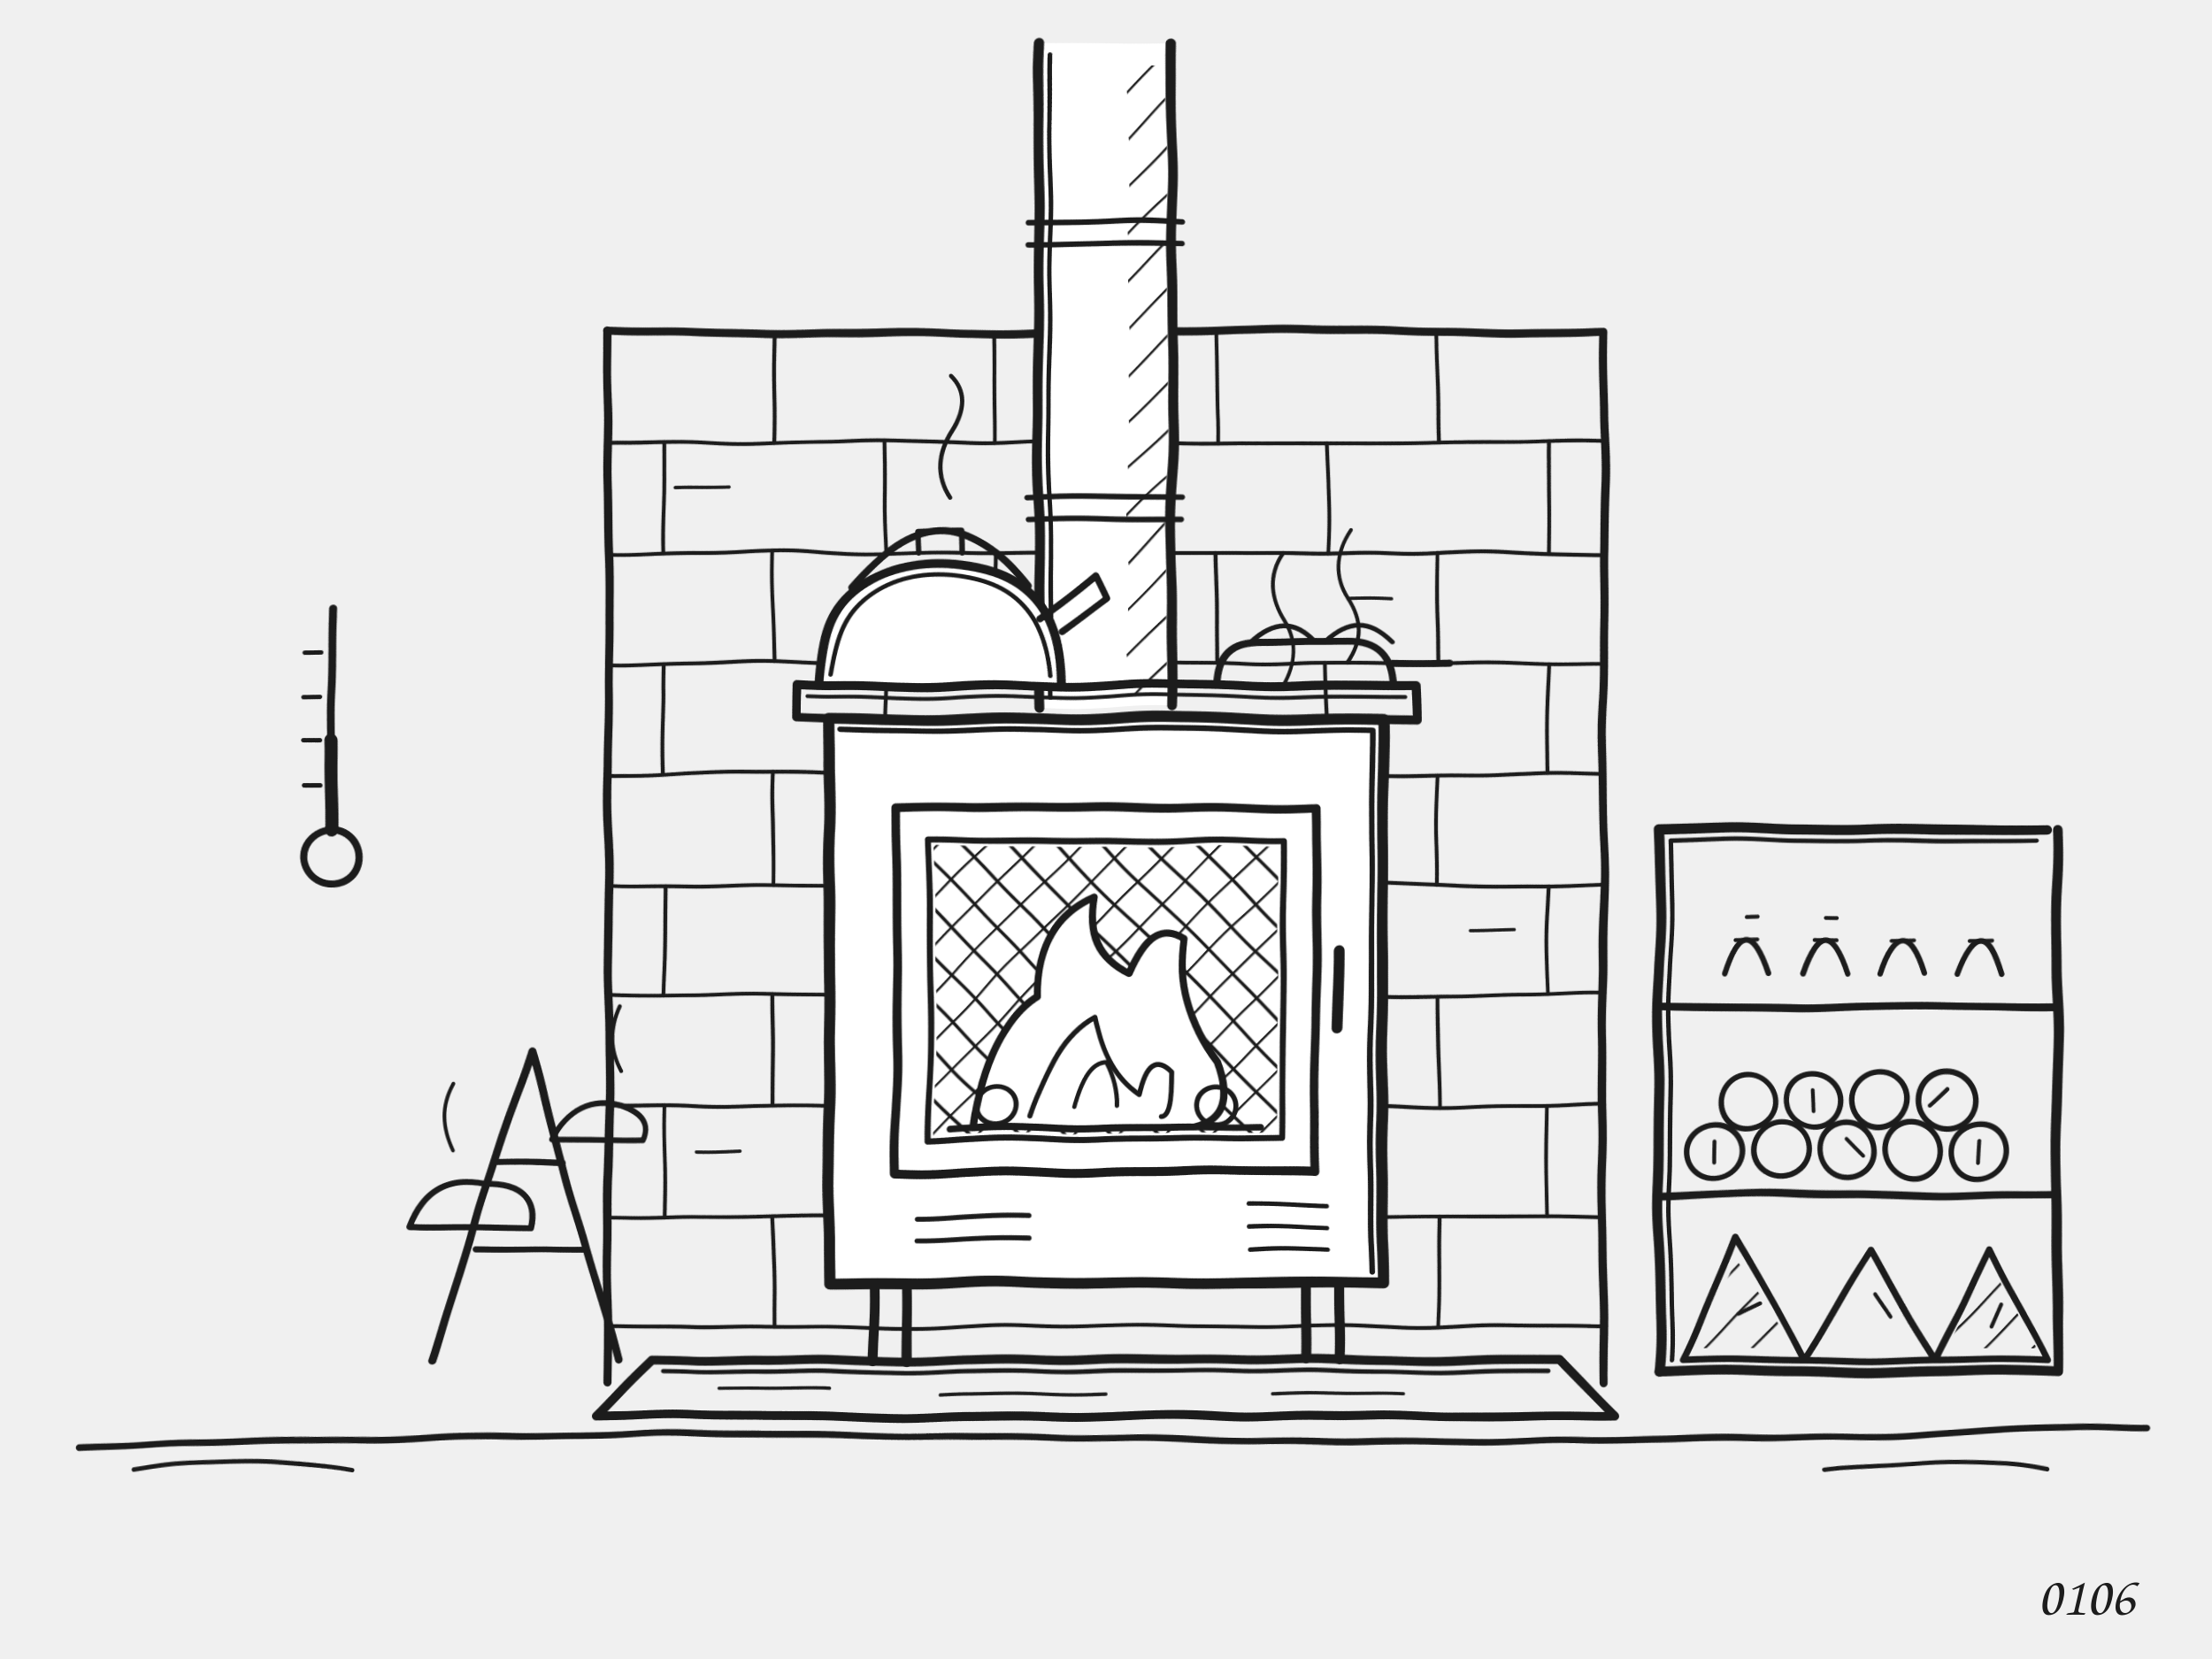
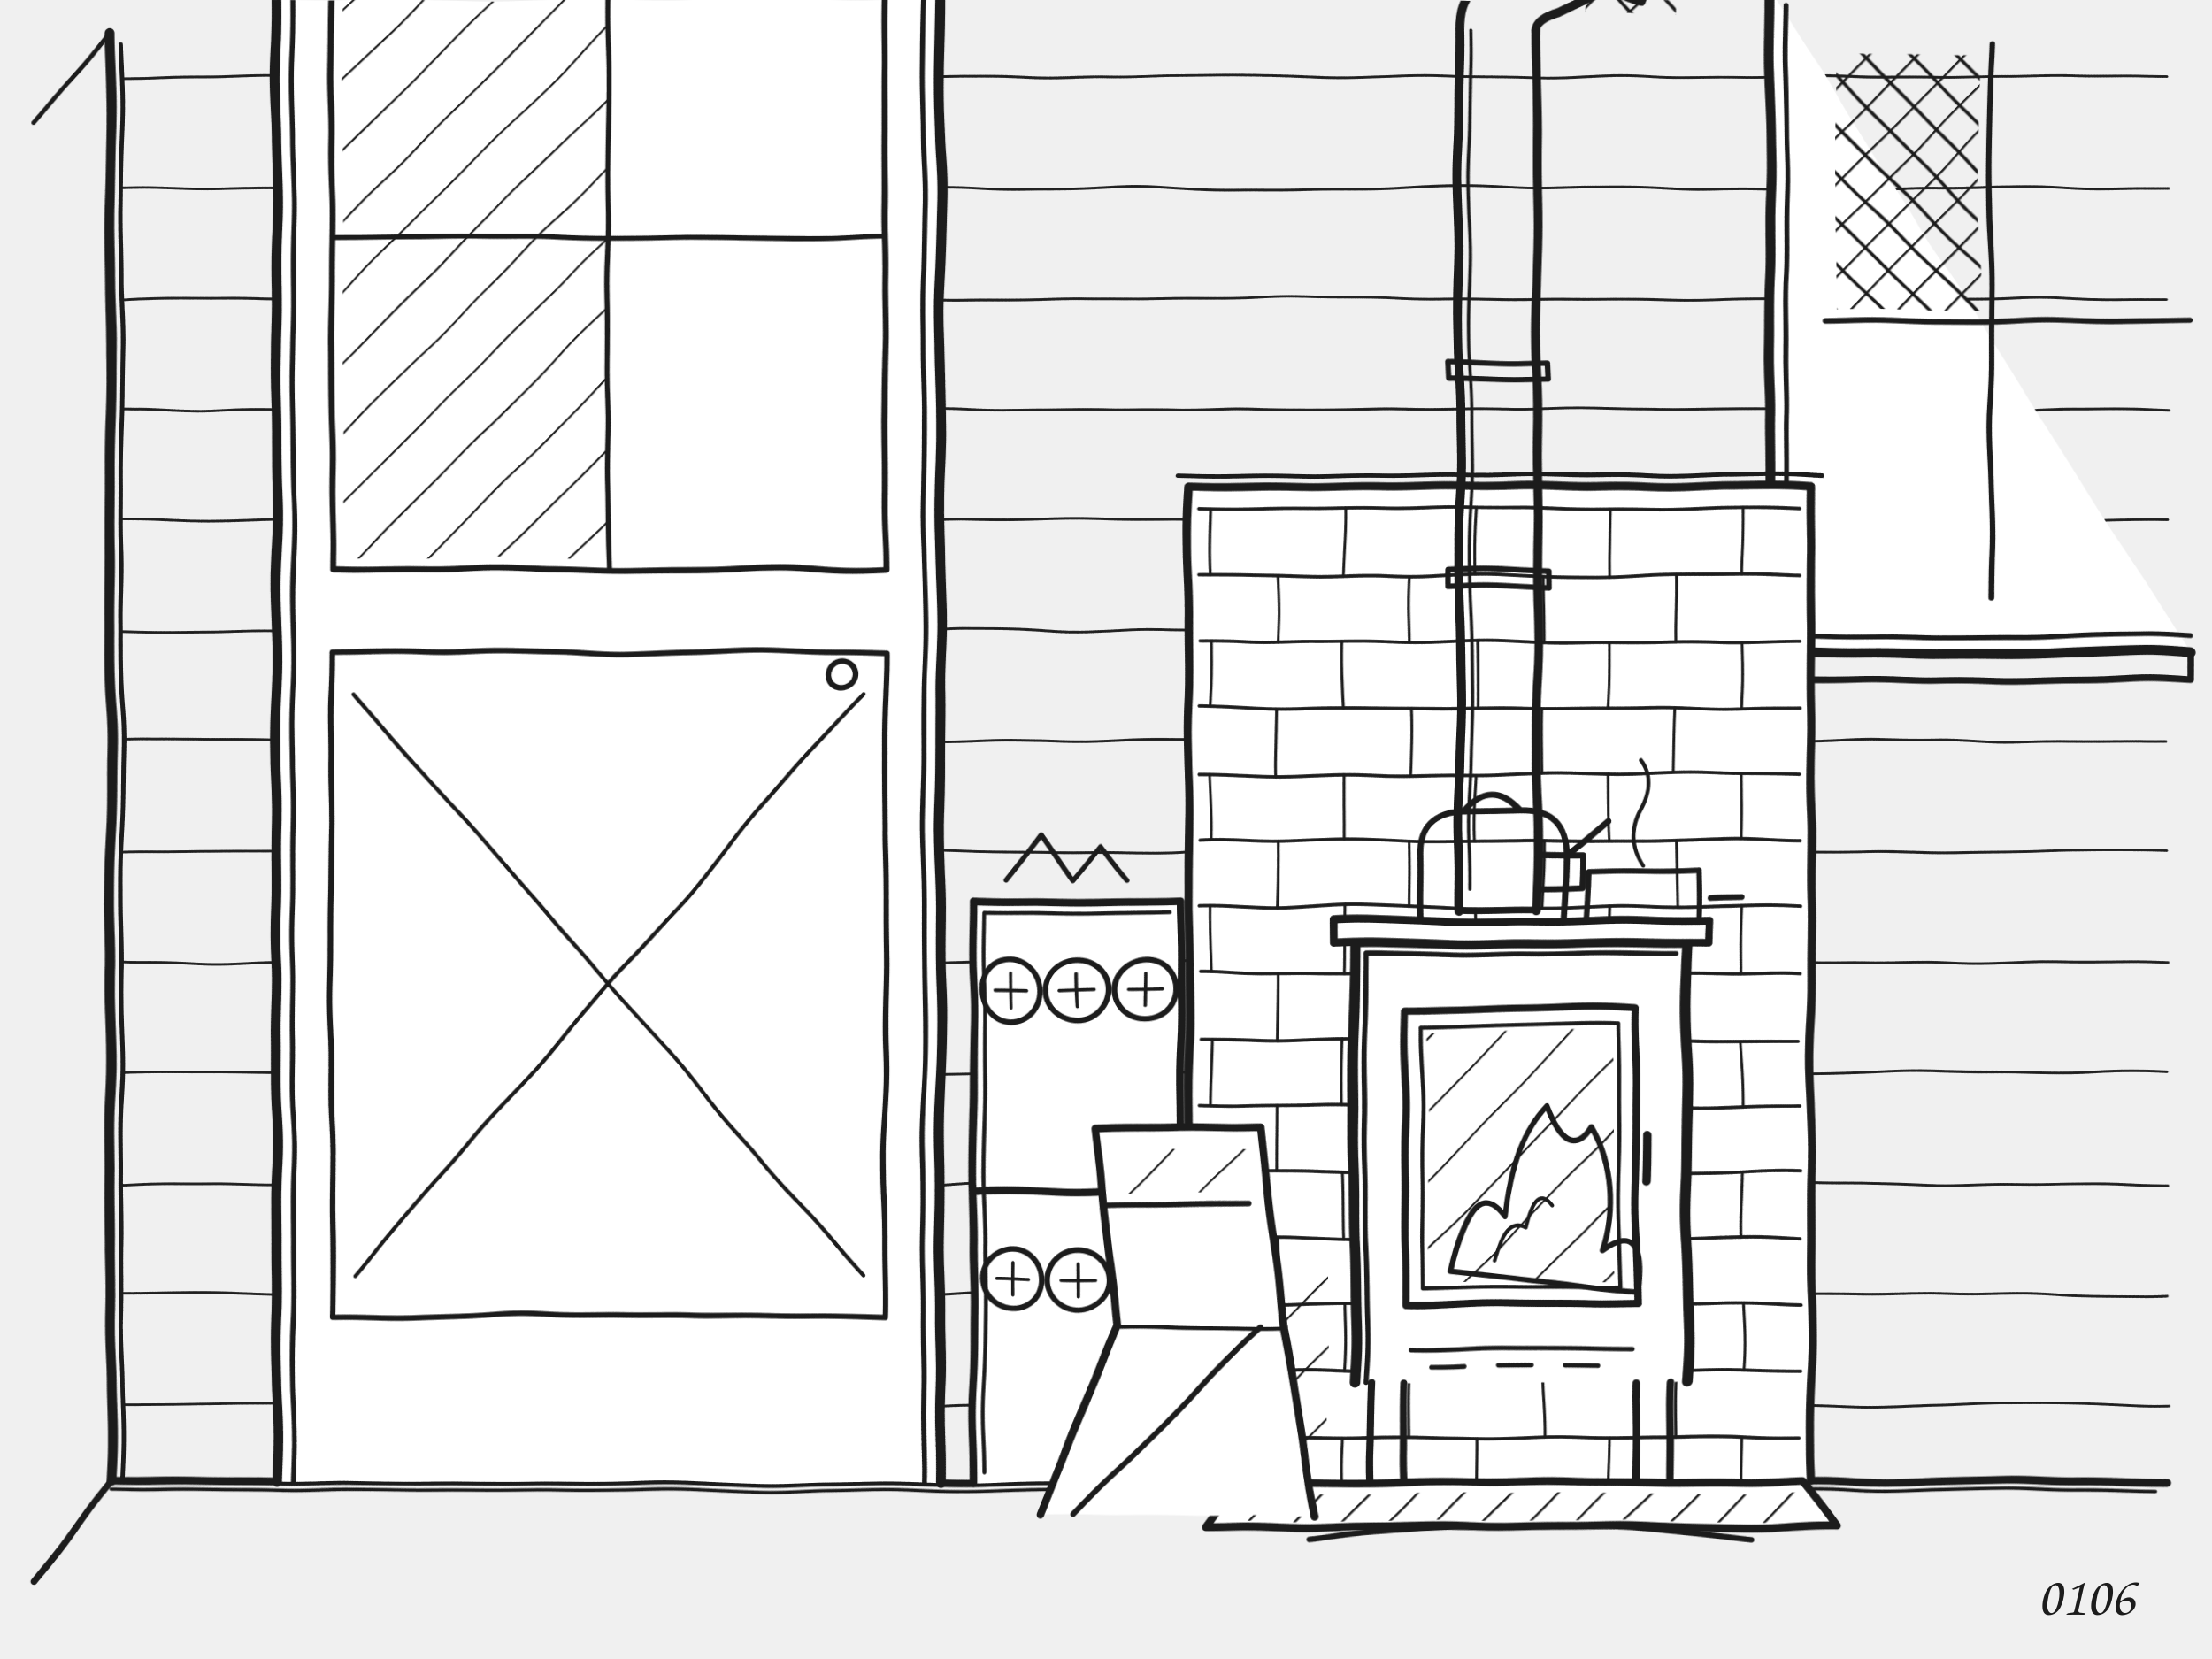
<svg xmlns="http://www.w3.org/2000/svg" viewBox="0 0 400 300" width="400" height="300">
  <defs>
    <filter id="m0106-rough" x="-5%" y="-5%" width="110%" height="110%">
      <feTurbulence type="fractalNoise" baseFrequency="0.04" numOctaves="2" seed="7" result="n" />
      <feDisplacementMap in="SourceGraphic" in2="n" scale="1.6" xChannelSelector="R" yChannelSelector="G" />
    </filter>
    <pattern id="m0106-hatch" width="6" height="6" patternUnits="userSpaceOnUse" patternTransform="rotate(45)">
      <line x1="0" y1="0" x2="0" y2="6" stroke="#1c1c1c" stroke-width="0.8" />
    </pattern>
    <pattern id="m0106-hatch2" width="6" height="6" patternUnits="userSpaceOnUse" patternTransform="rotate(45)">
      <line x1="0" y1="0" x2="0" y2="6" stroke="#1c1c1c" stroke-width="0.8" />
      <line x1="0" y1="3" x2="6" y2="3" stroke="#1c1c1c" stroke-width="0.6" />
    </pattern>
+     <pattern id="m0106-hatchl" width="9" height="9" patternUnits="userSpaceOnUse" patternTransform="rotate(45)">
+       <line x1="0" y1="0" x2="0" y2="9" stroke="#1c1c1c" stroke-width="0.7" />
+     </pattern>
  </defs>
  <g filter="url(#m0106-rough)" stroke="#1c1c1c" fill="none" stroke-linecap="round" stroke-linejoin="round">
-     <path d="M14 262 Q120 258 200 260 T388 258" stroke-width="1.2" />
-     <path d="M110 60 H290 V250" stroke-width="1.5" />
-     <path d="M110 60 V250" stroke-width="1.5" />
-     <path d="M110 80 H290 M110 100 H290 M110 120 H290 M110 140 H290 M110 160 H290 M110 180 H290 M110 200 H290 M110 220 H290 M110 240 H290" stroke-width="0.7" />
-     <path d="M140 60 V80 M180 60 V80 M220 60 V80 M260 60 V80 M120 80 V100 M160 80 V100 M200 80 V100 M240 80 V100 M280 80 V100 M140 100 V120 M180 100 V120 M220 100 V120 M260 100 V120 M120 120 V140 M160 120 V140 M240 120 V140 M280 120 V140 M140 140 V160 M260 140 V160 M120 160 V180 M280 160 V180 M140 180 V200 M260 180 V200 M120 200 V220 M280 200 V220 M140 220 V240 M260 220 V240" stroke-width="0.7" />
-     <path d="M122 88 h10 M244 108 h8 M126 208 h8 M266 168 h8" stroke-width="0.6" />
-     <path d="M60 110 V150" stroke-width="1.4" />
-     <circle cx="60" cy="155" r="5" stroke-width="1.3" />
-     <path d="M58 118 h-3 M58 126 h-3 M58 134 h-3 M58 142 h-3" stroke-width="0.8" />
-     <path d="M60 134 V150" stroke-width="2.4" />
-     <path d="M188 8 H212 V128 H188 Z" fill="#fff" stroke="none" />
-     <path d="M188 128 V8 M212 128 V8" stroke-width="1.8" />
-     <path d="M190 126 V10" stroke-width="0.8" />
-     <path d="M186 40 H214 M186 44 H214" stroke-width="1" />
-     <path d="M186 90 H214 M186 94 H214" stroke-width="1" />
-     <path d="M204 12 H211 V126 H204 Z" fill="url(#m0106-hatch)" stroke="none" />
-     <path d="M150 130 H250 V232 H150 Z" fill="#fff" stroke="none" />
-     <path d="M150 130 H250 V232 H150 Z" stroke-width="2" />
-     <path d="M152 132 H248 V230" stroke-width="1" />
-     <path d="M144 130 H256 V124 H144 Z" stroke-width="1.6" />
-     <path d="M146 126 H254" stroke-width="0.7" />
-     <path d="M162 146 H238 V212 H162 Z" stroke-width="1.6" />
-     <path d="M168 152 H232 V206 H168 Z" stroke-width="1.1" />
-     <path d="M169 153 H231 V205 H169 Z" fill="url(#m0106-hatch2)" stroke="none" />
-     <path d="M176 204 q2 -18 12 -24 q0 -14 10 -18 q-2 10 6 14 q4 -10 10 -6 q-2 12 6 22 q4 10 -4 12 Z" fill="#fff" stroke-width="1.3" />
-     <path d="M186 202 q4 -14 12 -18 q2 10 8 14 q2 -8 6 -4 q0 8 -2 8" stroke-width="0.9" />
-     <path d="M194 200 q2 -8 6 -8 q2 4 2 8" stroke-width="0.8" />
-     <path d="M172 204 H228" stroke-width="1.2" />
-     <circle cx="180" cy="200" r="3.5" stroke-width="0.9" />
-     <circle cx="220" cy="200" r="3.5" stroke-width="0.9" />
-     <path d="M242 172 v14" stroke-width="2" />
-     <path d="M166 220 h20 M166 224 h20" stroke-width="0.9" />
-     <path d="M226 218 h14 M226 222 h14 M226 226 h14" stroke-width="0.8" />
-     <path d="M158 232 V246 M164 232 V246 M236 232 V246 M242 232 V246" stroke-width="1.8" />
-     <path d="M156 246 H166 M234 246 H244" stroke-width="1.2" />
-     <path d="M118 246 H282 L292 256 H108 Z" stroke-width="1.6" />
-     <path d="M120 248 H280" stroke-width="0.8" />
-     <path d="M130 251 h20 M170 252 h30 M230 252 h24" stroke-width="0.6" />
-     <path d="M148 124 q0 -22 22 -22 q22 0 22 22 Z" fill="#fff" stroke-width="1.6" />
-     <path d="M150 122 q2 -18 20 -18 q18 0 20 18" stroke-width="0.8" />
-     <path d="M154 106 q16 -20 32 0" stroke-width="1.3" />
-     <path d="M188 112 l10 -8 l2 4 l-8 6" stroke-width="1.2" />
-     <path d="M166 100 V96 H174 V100" stroke-width="1" />
-     <path d="M172 90 q-4 -6 0 -12 q4 -6 0 -10" stroke-width="0.8" />
-     <path d="M220 124 h32 q0 -8 -8 -8 h-16 q-8 0 -8 8 Z" stroke-width="1.3" />
-     <path d="M252 120 h10" stroke-width="1.3" />
-     <path d="M226 116 q6 -6 12 0 M240 116 q6 -6 12 0" stroke-width="0.9" />
-     <path d="M300 248 V150 H370" stroke-width="1.8" />
-     <path d="M302 246 V152 H368" stroke-width="0.8" />
-     <path d="M300 248 H372 V150" stroke-width="1.8" />
-     <path d="M300 182 H372 M300 216 H372" stroke-width="1.4" />
-     <path d="M312 176 q4 -12 8 0 M326 176 q4 -12 8 0 M340 176 q4 -12 8 0 M354 176 q4 -12 8 0" stroke-width="1" />
-     <path d="M314 170 h4 M328 170 h4 M342 170 h4 M356 170 h4 M316 166 h2 M330 166 h2" stroke-width="0.7" />
-     <circle cx="310" cy="208" r="5" stroke-width="1" />
-     <circle cx="322" cy="208" r="5" stroke-width="1" />
-     <circle cx="334" cy="208" r="5" stroke-width="1" />
-     <circle cx="346" cy="208" r="5" stroke-width="1" />
-     <circle cx="358" cy="208" r="5" stroke-width="1" />
-     <circle cx="316" cy="199" r="5" stroke-width="1" />
-     <circle cx="328" cy="199" r="5" stroke-width="1" />
-     <circle cx="340" cy="199" r="5" stroke-width="1" />
-     <circle cx="352" cy="199" r="5" stroke-width="1" />
-     <path d="M310 206 v4 M334 206 l3 3 M358 206 v4 M328 197 v4 M352 197 l-3 3" stroke-width="0.7" />
-     <path d="M304 246 L314 224 L326 246 Z M326 246 L338 226 L350 246 Z M350 246 L360 226 L370 246 Z" stroke-width="1.2" />
-     <path d="M306 244 L314 228 L324 244 Z" fill="url(#m0106-hatch)" stroke="none" />
-     <path d="M352 244 L360 228 L368 244 Z" fill="url(#m0106-hatch)" stroke="none" />
-     <path d="M318 236 l-4 2 M342 238 l-3 -4 M362 236 l-2 4" stroke-width="0.7" />
-     <path d="M78 246 L96 190 M112 246 L96 190" stroke-width="1.4" />
-     <path d="M86 226 H106 M90 210 H102" stroke-width="1.1" />
-     <path d="M74 222 q4 -10 14 -8 q10 0 8 8 Z" stroke-width="1.1" />
-     <path d="M100 206 q4 -8 12 -6 q6 2 4 6 Z" stroke-width="1" />
-     <path d="M82 208 q-3 -6 0 -12 M112 194 q-3 -6 0 -12" stroke-width="0.7" />
-     <path d="M232 100 q-4 6 0 12 q4 6 0 12 M244 96 q-4 6 0 12 q4 6 0 12" stroke-width="0.7" />
-     <path d="M24 266 q20 -3 40 0 M330 266 q20 -3 40 0" stroke-width="0.8" />
+     <path d="M20.0 268 H392" stroke-width="1.4" />
+     <path d="M20.0 269.5 H390" stroke-width="0.6" />
+     <path d="M20.0 6 V268" stroke-width="1.8" />
+     <path d="M22.0 8 V268" stroke-width="0.8" />
+     <path d="M20.0 268 L6 286" stroke-width="1.2" />
+     <path d="M20.0 6 L6 22" stroke-width="0.8" />
+     <path d="M22.0 14 H392" stroke-width="0.45" />
+     <path d="M22.0 34 H392" stroke-width="0.45" />
+     <path d="M22.0 54 H392" stroke-width="0.45" />
+     <path d="M22.0 74 H392" stroke-width="0.45" />
+     <path d="M22.0 94 H392" stroke-width="0.45" />
+     <path d="M22.0 114 H392" stroke-width="0.45" />
+     <path d="M22.0 134 H392" stroke-width="0.45" />
+     <path d="M22.0 154 H392" stroke-width="0.45" />
+     <path d="M22.0 174 H392" stroke-width="0.45" />
+     <path d="M22.0 194 H392" stroke-width="0.45" />
+     <path d="M22.0 214 H392" stroke-width="0.45" />
+     <path d="M22.0 234 H392" stroke-width="0.45" />
+     <path d="M22.0 254 H392" stroke-width="0.45" />
+     <path d="M50.0 268 V-32.0 H170.0 V268" fill="#fff" stroke-width="1.8" />
+     <path d="M53.0 268 V-29.0 H167.0 V268" stroke-width="0.9" />
+     <path d="M60.0 -17.0 H160.0 V103.0 H60.0 Z" stroke-width="1.1" />
+     <path d="M110.0 -17.0 V103.0 M60.0 43.0 H160.0" stroke-width="0.9" />
+     <path d="M62.0 -15.0 H110.0 V101.0 H62.0 Z" fill="url(#m0106-hatchl)" stroke="none" />
+     <path d="M60.0 118.0 H160.0 V238.0 H60.0 Z" stroke-width="1.0" />
+     <path d="M64.0 125.5 L156.0 230.5 M156.0 125.5 L64.0 230.5" stroke-width="0.7" />
+     <circle cx="152.0" cy="122.0" r="2.4" stroke-width="1" />
+     <path d="M320.0 -2.0 H396 M320.0 -2.0 V118.0 H396" fill="#fff" stroke-width="1.8" />
+     <path d="M323.0 1.0 V115.0 H396" stroke-width="0.9" />
+     <path d="M330.0 58.0 H396 M360.0 8.0 V108.0" stroke-width="1.0" />
+     <path d="M332.0 10.0 H358.0 V56.0 H332.0 Z" fill="url(#m0106-hatch2)" stroke="none" />
+     <path d="M316.0 118.0 H396 V123.0 H316.0 Z" stroke-width="1.2" />
+     <path d="M215.0 268 V88.0 H327.5 V268" fill="#fff" stroke-width="1.5" />
+     <path d="M213.0 86.0 H329.5" stroke-width="0.8" />
+     <path d="M217.0 92 H325.5" stroke-width="0.6" />
+     <path d="M219 92 v12" stroke-width="0.5" />
+     <path d="M243 92 v12" stroke-width="0.5" />
+     <path d="M267 92 v12" stroke-width="0.5" />
+     <path d="M291 92 v12" stroke-width="0.5" />
+     <path d="M315 92 v12" stroke-width="0.5" />
+     <path d="M217.0 104 H325.5" stroke-width="0.6" />
+     <path d="M231 104 v12" stroke-width="0.5" />
+     <path d="M255 104 v12" stroke-width="0.5" />
+     <path d="M279 104 v12" stroke-width="0.5" />
+     <path d="M303 104 v12" stroke-width="0.5" />
+     <path d="M217.0 116 H325.5" stroke-width="0.6" />
+     <path d="M219 116 v12" stroke-width="0.5" />
+     <path d="M243 116 v12" stroke-width="0.5" />
+     <path d="M267 116 v12" stroke-width="0.5" />
+     <path d="M291 116 v12" stroke-width="0.5" />
+     <path d="M315 116 v12" stroke-width="0.5" />
+     <path d="M217.0 128 H325.5" stroke-width="0.6" />
+     <path d="M231 128 v12" stroke-width="0.5" />
+     <path d="M255 128 v12" stroke-width="0.5" />
+     <path d="M279 128 v12" stroke-width="0.5" />
+     <path d="M303 128 v12" stroke-width="0.5" />
+     <path d="M217.0 140 H325.5" stroke-width="0.6" />
+     <path d="M219 140 v12" stroke-width="0.5" />
+     <path d="M243 140 v12" stroke-width="0.5" />
+     <path d="M267 140 v12" stroke-width="0.5" />
+     <path d="M291 140 v12" stroke-width="0.5" />
+     <path d="M315 140 v12" stroke-width="0.5" />
+     <path d="M217.0 152 H325.5" stroke-width="0.6" />
+     <path d="M231 152 v12" stroke-width="0.5" />
+     <path d="M255 152 v12" stroke-width="0.5" />
+     <path d="M279 152 v12" stroke-width="0.5" />
+     <path d="M303 152 v12" stroke-width="0.5" />
+     <path d="M217.0 164 H325.5" stroke-width="0.6" />
+     <path d="M219 164 v12" stroke-width="0.5" />
+     <path d="M243 164 v12" stroke-width="0.5" />
+     <path d="M267 164 v12" stroke-width="0.5" />
+     <path d="M291 164 v12" stroke-width="0.5" />
+     <path d="M315 164 v12" stroke-width="0.5" />
+     <path d="M217.0 176 H325.5" stroke-width="0.6" />
+     <path d="M231 176 v12" stroke-width="0.5" />
+     <path d="M255 176 v12" stroke-width="0.5" />
+     <path d="M279 176 v12" stroke-width="0.5" />
+     <path d="M303 176 v12" stroke-width="0.5" />
+     <path d="M217.0 188 H325.5" stroke-width="0.6" />
+     <path d="M219 188 v12" stroke-width="0.5" />
+     <path d="M243 188 v12" stroke-width="0.5" />
+     <path d="M267 188 v12" stroke-width="0.5" />
+     <path d="M291 188 v12" stroke-width="0.5" />
+     <path d="M315 188 v12" stroke-width="0.5" />
+     <path d="M217.0 200 H325.5" stroke-width="0.6" />
+     <path d="M231 200 v12" stroke-width="0.5" />
+     <path d="M255 200 v12" stroke-width="0.5" />
+     <path d="M279 200 v12" stroke-width="0.5" />
+     <path d="M303 200 v12" stroke-width="0.5" />
+     <path d="M217.0 212 H325.5" stroke-width="0.6" />
+     <path d="M219 212 v12" stroke-width="0.5" />
+     <path d="M243 212 v12" stroke-width="0.5" />
+     <path d="M267 212 v12" stroke-width="0.5" />
+     <path d="M291 212 v12" stroke-width="0.5" />
+     <path d="M315 212 v12" stroke-width="0.5" />
+     <path d="M217.0 224 H325.5" stroke-width="0.6" />
+     <path d="M231 224 v12" stroke-width="0.5" />
+     <path d="M255 224 v12" stroke-width="0.5" />
+     <path d="M279 224 v12" stroke-width="0.5" />
+     <path d="M303 224 v12" stroke-width="0.5" />
+     <path d="M217.0 236 H325.5" stroke-width="0.6" />
+     <path d="M219 236 v12" stroke-width="0.5" />
+     <path d="M243 236 v12" stroke-width="0.5" />
+     <path d="M267 236 v12" stroke-width="0.5" />
+     <path d="M291 236 v12" stroke-width="0.5" />
+     <path d="M315 236 v12" stroke-width="0.5" />
+     <path d="M217.0 248 H325.5" stroke-width="0.6" />
+     <path d="M231 248 v12" stroke-width="0.5" />
+     <path d="M255 248 v12" stroke-width="0.5" />
+     <path d="M279 248 v12" stroke-width="0.5" />
+     <path d="M303 248 v12" stroke-width="0.5" />
+     <path d="M217.0 260 H325.5" stroke-width="0.6" />
+     <path d="M219 260 v12" stroke-width="0.5" />
+     <path d="M243 260 v12" stroke-width="0.5" />
+     <path d="M267 260 v12" stroke-width="0.5" />
+     <path d="M291 260 v12" stroke-width="0.5" />
+     <path d="M315 260 v12" stroke-width="0.5" />
+     <path d="M218.0 228 H240.0 V264 H218.0 Z" fill="url(#m0106-hatchl)" stroke="none" />
+     <path d="M224.0 268 H326.0 l6 8 H218.0 Z" fill="#fff" stroke-width="1.4" />
+     <path d="M220.0 270 H326.0 V275 H220.0 Z" fill="url(#m0106-hatch)" stroke="none" />
+     <path d="M245.0 250.0 V170.5 H305.0 V250.0" fill="#fff" stroke-width="1.9" />
+     <path d="M247.0 250.0 V172.5 H303.0" stroke-width="0.9" />
+     <path d="M241.0 170.5 H309.0 V166.5 H241.0 Z" fill="#fff" stroke-width="1.4" />
+     <path d="M248.0 250.0 V268 h6 V250.0 M296.0 250.0 V268 h6 V250.0" stroke-width="1.3" />
+     <path d="M254.0 182.5 H296.0 V236.0 H254.0 Z" stroke-width="1.3" />
+     <path d="M257.0 185.5 H293.0 V233.0 H257.0 Z" stroke-width="0.7" />
+     <path d="M262.0 230.0 q4 -18 10 -10 q2 -14 8 -20 q4 10 8 4 q6 10 2 22 q8 -6 6 8 z" stroke-width="1.0" />
+     <path d="M270.0 228.0 q2 -8 6 -6 q2 -8 5 -4" stroke-width="0.7" />
+     <path d="M258.0 186.5 H292.0 V232.0 H258.0 Z" fill="url(#m0106-hatchl)" stroke="none" />
+     <path d="M298.0 205.25 v8" stroke-width="1.5" />
+     <path d="M255.0 244.0 H295.0 M259.0 247.0 h6 M271.0 247.0 h6 M283.0 247.0 h6" stroke-width="0.8" />
+     <path d="M257.0 166.5 v-12 q0 -8 8 -8 h10 q8 0 8 8 v12 z M265.0 146.5 q5 -6 10 0 M283.0 154.5 l8 -6" stroke-width="1.1" />
+     <path d="M287.0 166.5 v-9 h20 v9 z M309.0 162.5 h6" stroke-width="1.0" />
+     <path d="M297.0 156.5 q-3 -5 0 -10 q3 -5 0 -9" stroke-width="0.7" />
+     <path d="M264.0 164.5 V5.5 M278.0 164.5 V5.5" fill="#fff" stroke-width="1.6" />
+     <path d="M264.0 164.5 h14" stroke-width="0.9" />
+     <path d="M262.0 103.0 h18 v3 h-18 z M262.0 65.5 h18 v3 h-18 z" stroke-width="1.0" />
+     <path d="M266.0 160.5 V5.5" stroke-width="0.6" />
+     <path d="M264.0 5.5 q0 -10 10 -10 l18 -8 M278.0 5.5 q0 -2 4 -3 l18 -8" stroke-width="1.6" />
+     <path d="M297.0 0.5 q4 -10 -4 -14 q-6 -2 -6 4 q0 8 10 10 z" fill="#fff" stroke-width="1.3" />
+     <path d="M289.0 -11.5 q8 -6 14 2" stroke-width="0.7" />
+     <path d="M287.0 -13.5 H303.0 V2.5 H287.0 Z" fill="url(#m0106-hatch2)" stroke="none" />
+     <path d="M278.0 154.5 h8 v6 h-8" stroke-width="1.1" />
+     <path d="M176.0 268 V163.0 H213.5 V268 M176.0 215.5 H213.5" fill="#fff" stroke-width="1.4" />
+     <path d="M178.0 266 V165.0 H211.5" stroke-width="0.7" />
+     <circle cx="183.0" cy="179.0" r="5.5" stroke-width="1.0" />
+     <path d="M180.0 179.0 l6 0 M183.0 176.0 l0 6" stroke-width="0.6" />
+     <circle cx="195.0" cy="179.0" r="5.5" stroke-width="1.0" />
+     <path d="M192.0 179.0 l6 0 M195.0 176.0 l0 6" stroke-width="0.6" />
+     <circle cx="207.0" cy="179.0" r="5.5" stroke-width="1.0" />
+     <path d="M204.0 179.0 l6 0 M207.0 176.0 l0 6" stroke-width="0.6" />
+     <circle cx="183.0" cy="231.5" r="5.5" stroke-width="1.0" />
+     <path d="M180.0 231.5 l6 0 M183.0 228.5 l0 6" stroke-width="0.6" />
+     <circle cx="195.0" cy="231.5" r="5.5" stroke-width="1.0" />
+     <path d="M192.0 231.5 l6 0 M195.0 228.5 l0 6" stroke-width="0.6" />
+     <circle cx="207.0" cy="231.5" r="5.5" stroke-width="1.0" />
+     <path d="M204.0 231.5 l6 0 M207.0 228.5 l0 6" stroke-width="0.6" />
+     <path d="M182.0 159.0 l6 -8 l6 8 M194.0 159.0 l5 -6 l5 6" stroke-width="0.9" />
+     <path d="M188.0 274 L202.0 240 L232.0 240 L238.0 274" fill="#fff" stroke-width="1.4" />
+     <path d="M202.0 240 L198.0 204 L228.0 204 L232.0 240" fill="#fff" stroke-width="1.4" />
+     <path d="M194.0 274 L228.0 240 M200.0 218 H226.0" stroke-width="1.0" />
+     <path d="M202.0 208 H226.0 V216 H202.0 Z" fill="url(#m0106-hatchl)" stroke="none" />
+     <circle cx="192.5" cy="-62.0" r="9" stroke-width="1.3" fill="#fff" />
+     <circle cx="192.5" cy="-62.0" r="4" stroke-width="0.8" />
+     <path d="M190.5 -62.0 h4 M192.5 -74.0 v2" stroke-width="0.8" />
+     <path d="M237.0 278 q40 -4 80 0" stroke-width="1.0" />
  </g>
  <text x="386" y="292" text-anchor="end" font-family="'Comic Sans MS','Segoe Print','Bradley Hand',cursive" font-size="10" fill="#1c1c1c">0106</text>
</svg>
